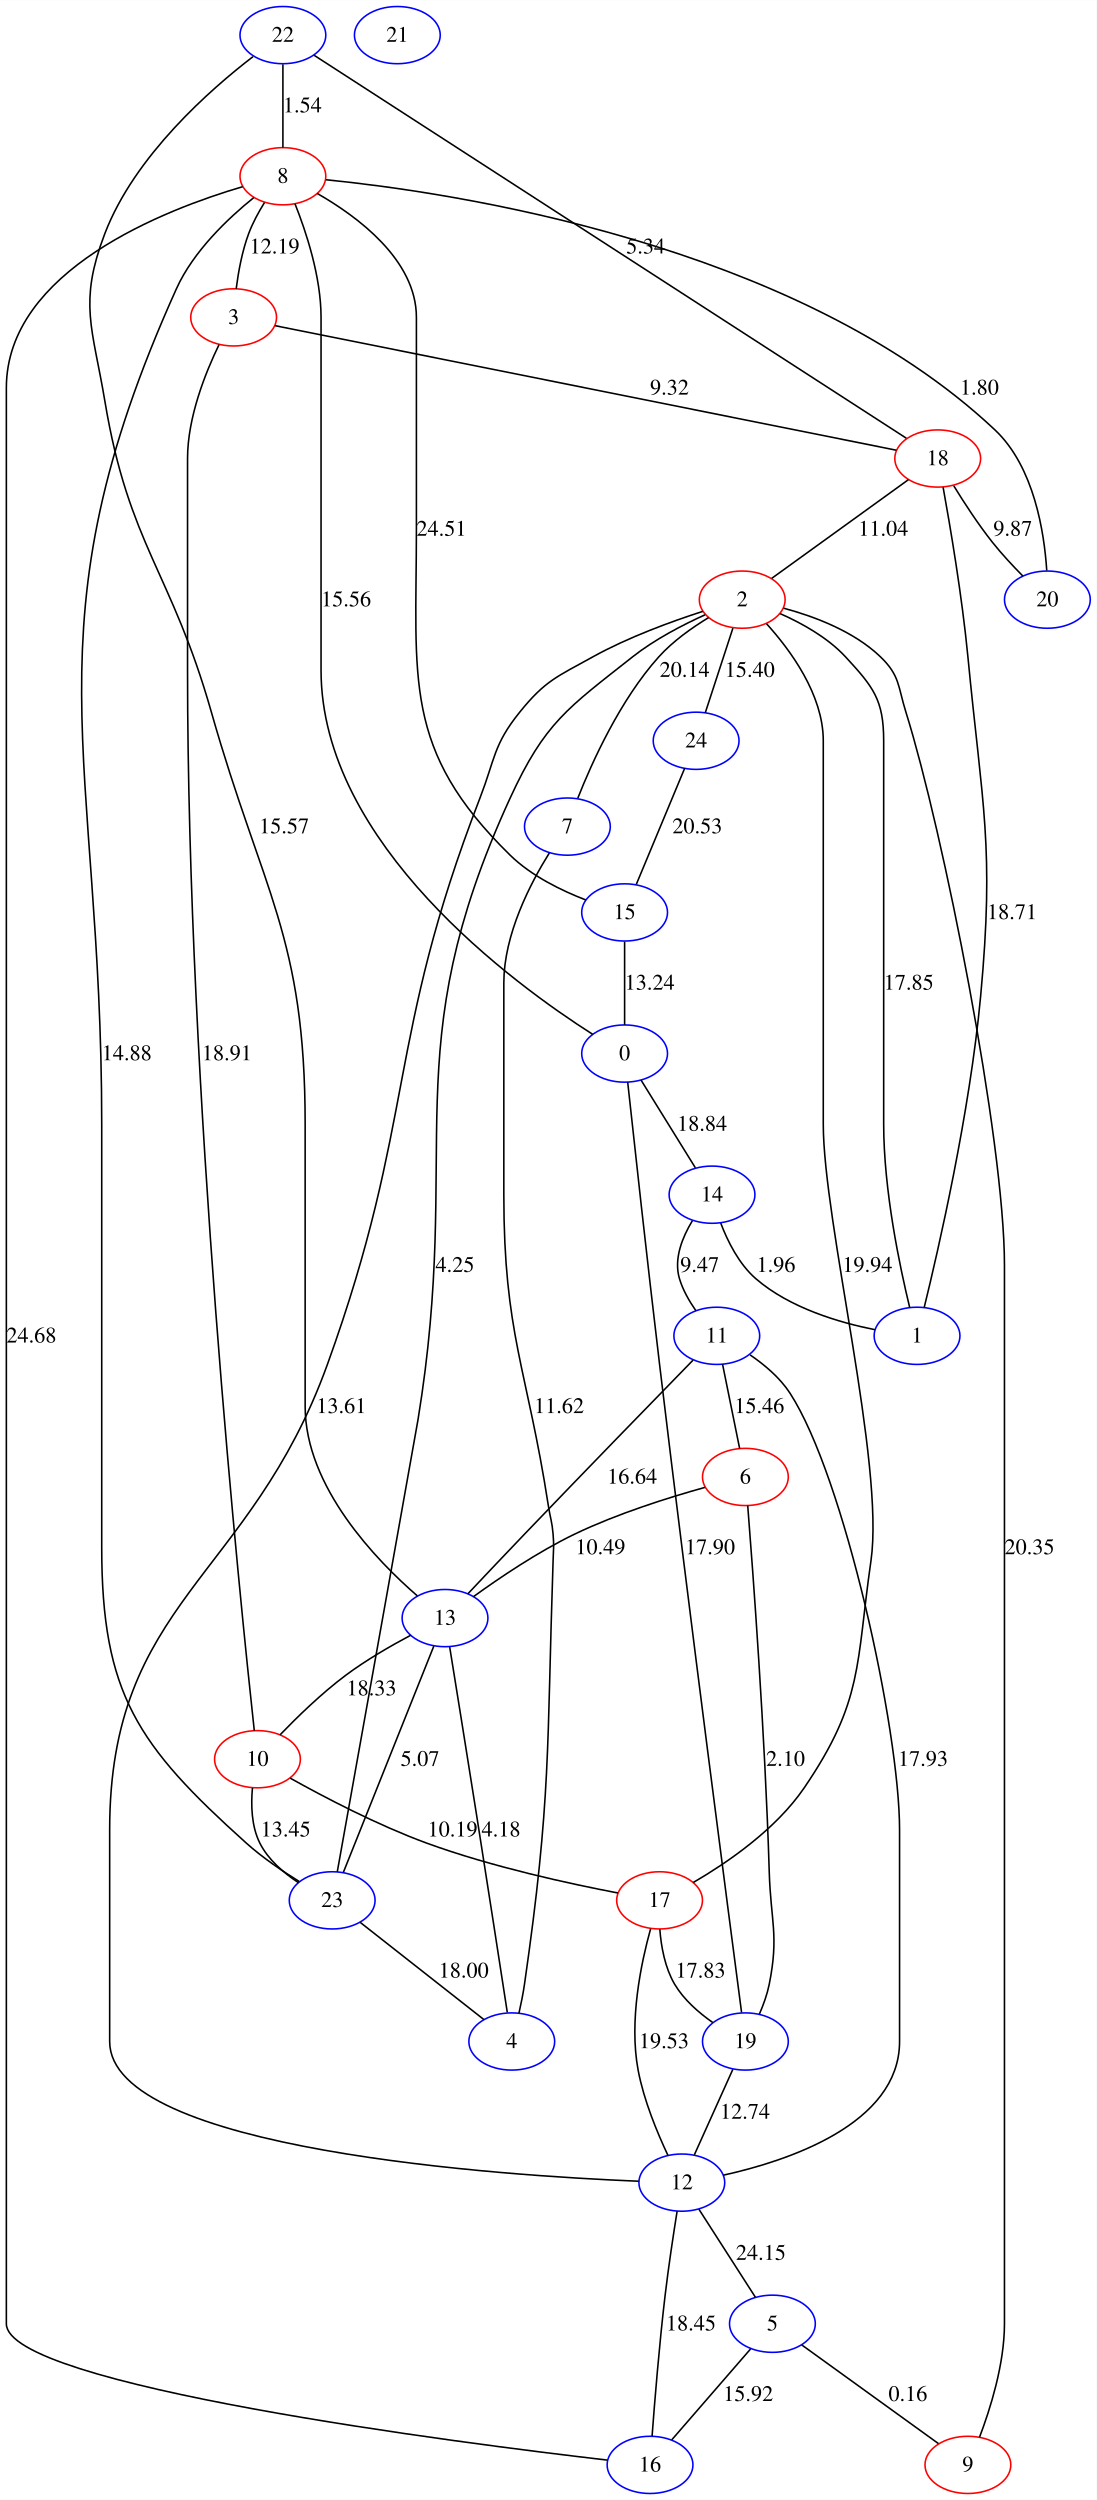
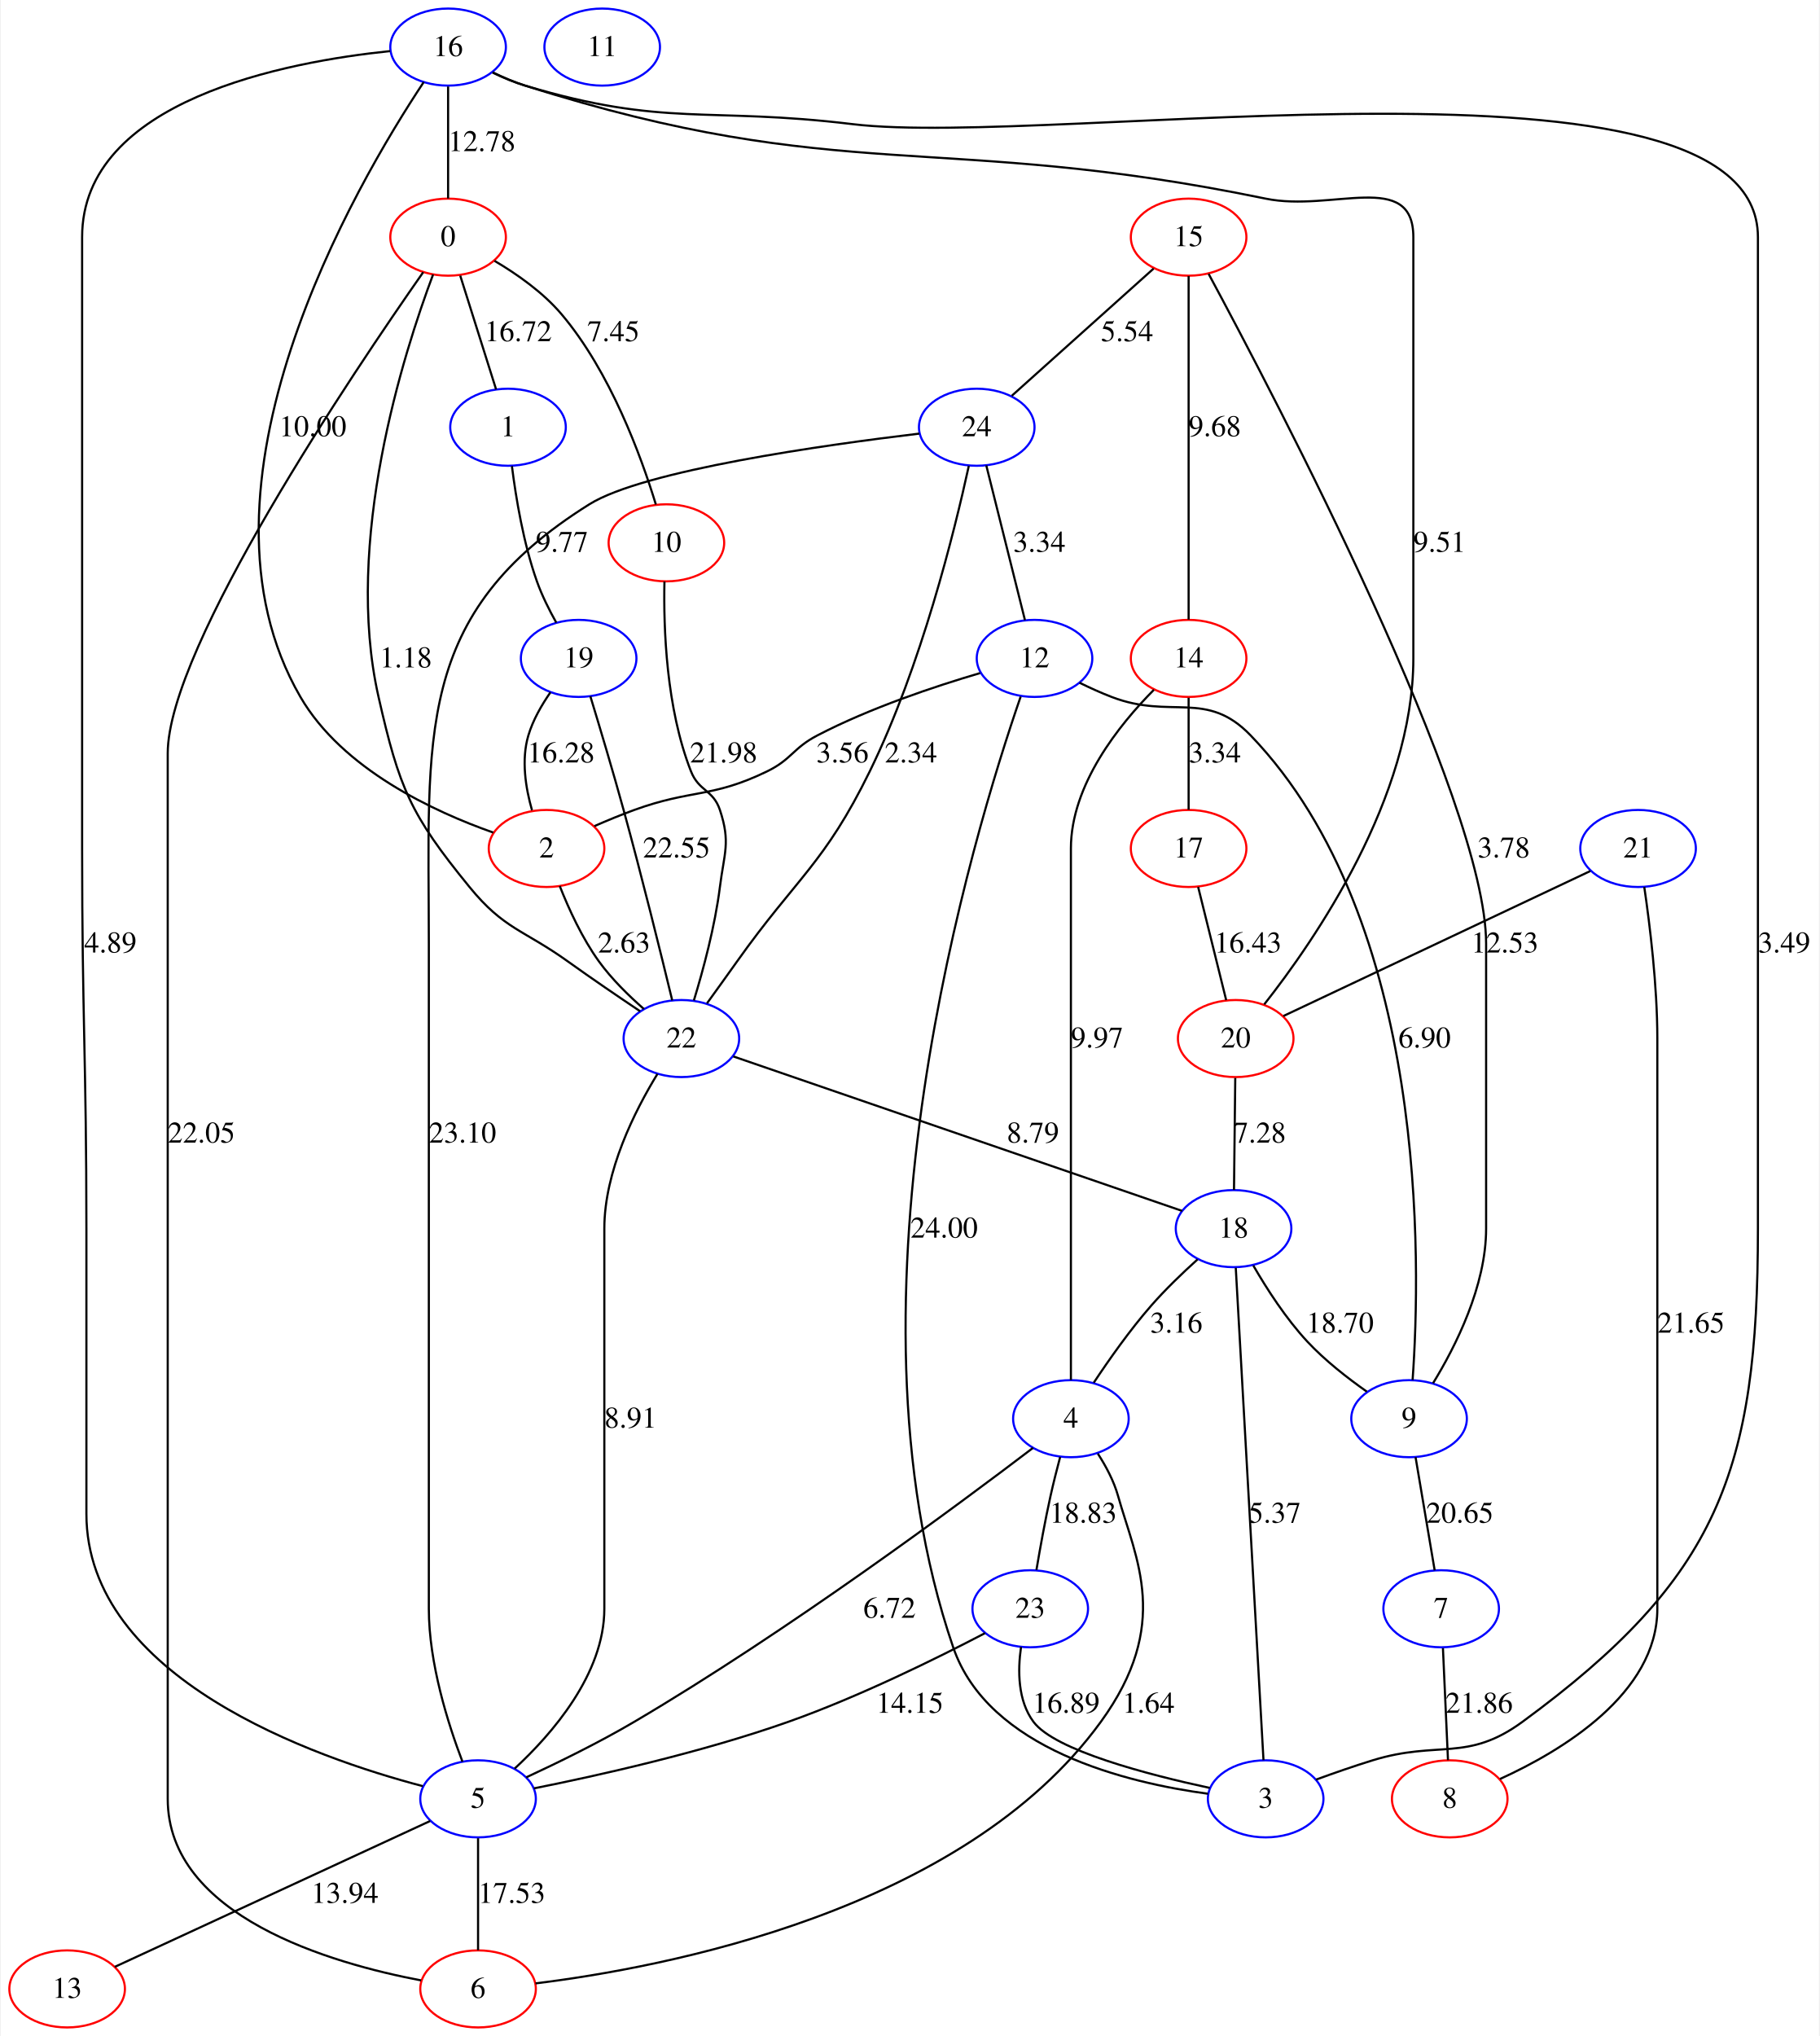
- <svg xmlns="http://www.w3.org/2000/svg" width="1920px" height="4377px" viewBox="0.00 0.00 690.00 1572.80">
-   <g id="graph0" class="graph" transform="scale(1.0 1.0) rotate(0) translate(4 1568.8)">
-     <polygon fill="#ffffff" stroke="transparent" points="-4,4 -4,-1568.8 686,-1568.8 686,4 -4,4" />
+ <svg xmlns="http://www.w3.org/2000/svg" width="1920px" height="2148px" viewBox="0.00 0.00 849.50 951.20">
+   <g id="graph0" class="graph" transform="scale(1.0 1.0) rotate(0) translate(4 947.2)">
+     <polygon fill="#ffffff" stroke="transparent" points="-4,4 -4,-947.2 845.5,-947.2 845.5,4 -4,4" />
    <g id="node1" class="node">
-       <ellipse fill="none" stroke="#0000ff" cx="174" cy="-1546.8" rx="27" ry="18" />
-       <text text-anchor="middle" x="174" y="-1542.6" font-family="Times,serif" font-size="14.00" fill="#000000">22</text>
+       <ellipse fill="none" stroke="#0000ff" cx="314" cy="-462" rx="27" ry="18" />
+       <text text-anchor="middle" x="314" y="-457.8" font-family="Times,serif" font-size="14.00" fill="#000000">22</text>
    </g>
    <g id="node2" class="node">
-       <ellipse fill="none" stroke="#ff0000" cx="174" cy="-1458" rx="27" ry="18" />
-       <text text-anchor="middle" x="174" y="-1453.8" font-family="Times,serif" font-size="14.00" fill="#000000">8</text>
+       <ellipse fill="none" stroke="#0000ff" cx="572" cy="-373.2" rx="27" ry="18" />
+       <text text-anchor="middle" x="572" y="-369" font-family="Times,serif" font-size="14.00" fill="#000000">18</text>
    </g>
    <g id="edge1" class="edge">
-       <path fill="none" stroke="#000000" d="M174,-1528.401C174,-1513.059 174,-1491.322 174,-1476.072" />
-       <text text-anchor="middle" x="186.25" y="-1498.2" font-family="Times,serif" font-size="14.00" fill="#000000">1.54</text>
+       <path fill="none" stroke="#000000" d="M338.272,-453.646C387.57,-436.678 498.895,-398.362 547.98,-381.467" />
+       <text text-anchor="middle" x="478.25" y="-413.4" font-family="Times,serif" font-size="14.00" fill="#000000">8.79</text>
+     </g>
+     <g id="node3" class="node">
+       <ellipse fill="none" stroke="#0000ff" cx="587" cy="-106.8" rx="27" ry="18" />
+       <text text-anchor="middle" x="587" y="-102.6" font-family="Times,serif" font-size="14.00" fill="#000000">3</text>
+     </g>
+     <g id="edge2" class="edge">
+       <path fill="none" stroke="#000000" d="M573.031,-354.889C575.778,-306.105 583.249,-173.413 585.982,-124.887" />
+       <text text-anchor="middle" x="591.25" y="-235.8" font-family="Times,serif" font-size="14.00" fill="#000000">5.37</text>
    </g>
    <g id="node4" class="node">
-       <ellipse fill="none" stroke="#ff0000" cx="586" cy="-1280.4" rx="27" ry="18" />
-       <text text-anchor="middle" x="586" y="-1276.2" font-family="Times,serif" font-size="14.00" fill="#000000">18</text>
+       <ellipse fill="none" stroke="#0000ff" cx="496" cy="-284.4" rx="27" ry="18" />
+       <text text-anchor="middle" x="496" y="-280.2" font-family="Times,serif" font-size="14.00" fill="#000000">4</text>
    </g>
    <g id="edge3" class="edge">
-       <path fill="none" stroke="#000000" d="M193.594,-1534.13C262.998,-1489.253 496.693,-1338.146 566.286,-1293.147" />
-       <text text-anchor="middle" x="402.25" y="-1409.4" font-family="Times,serif" font-size="14.00" fill="#000000">5.34</text>
+       <path fill="none" stroke="#000000" d="M555.18,-358.824C548.164,-352.492 540.124,-344.779 533.5,-337.2 523.586,-325.856 513.776,-311.921 506.678,-301.216" />
+       <text text-anchor="middle" x="545.25" y="-324.6" font-family="Times,serif" font-size="14.00" fill="#000000">3.16</text>
+     </g>
+     <g id="node9" class="node">
+       <ellipse fill="none" stroke="#0000ff" cx="654" cy="-284.4" rx="27" ry="18" />
+       <text text-anchor="middle" x="654" y="-280.2" font-family="Times,serif" font-size="14.00" fill="#000000">9</text>
+     </g>
+     <g id="edge4" class="edge">
+       <path fill="none" stroke="#000000" d="M581.22,-355.966C587.509,-345.094 596.493,-331.131 606.5,-320.4 614.686,-311.622 625.206,-303.407 634.265,-297.048" />
+       <text text-anchor="middle" x="621.75" y="-324.6" font-family="Times,serif" font-size="14.00" fill="#000000">18.70</text>
+     </g>
+     <g id="node5" class="node">
+       <ellipse fill="none" stroke="#0000ff" cx="477" cy="-195.6" rx="27" ry="18" />
+       <text text-anchor="middle" x="477" y="-191.4" font-family="Times,serif" font-size="14.00" fill="#000000">23</text>
+     </g>
+     <g id="edge5" class="edge">
+       <path fill="none" stroke="#000000" d="M490.981,-266.524C489.444,-260.762 487.814,-254.332 486.5,-248.4 483.962,-236.942 481.621,-223.973 479.898,-213.755" />
+       <text text-anchor="middle" x="501.75" y="-235.8" font-family="Times,serif" font-size="14.00" fill="#000000">18.83</text>
+     </g>
+     <g id="edge6" class="edge">
+       <path fill="none" stroke="#000000" d="M472.701,-177.773C471.1,-166.665 471.167,-152.661 478.5,-142.8 488.448,-129.422 532.066,-118.099 560.878,-111.895" />
+       <text text-anchor="middle" x="493.75" y="-147" font-family="Times,serif" font-size="14.00" fill="#000000">16.89</text>
+     </g>
+     <g id="node6" class="node">
+       <ellipse fill="none" stroke="#0000ff" cx="219" cy="-106.8" rx="27" ry="18" />
+       <text text-anchor="middle" x="219" y="-102.6" font-family="Times,serif" font-size="14.00" fill="#000000">5</text>
+     </g>
+     <g id="edge7" class="edge">
+       <path fill="none" stroke="#000000" d="M455.858,-184.206C433.536,-172.541 397.069,-154.506 364,-142.8 323.411,-128.432 274.493,-117.56 245.113,-111.692" />
+       <text text-anchor="middle" x="420.75" y="-147" font-family="Times,serif" font-size="14.00" fill="#000000">14.15</text>
+     </g>
+     <g id="edge8" class="edge">
+       <path fill="none" stroke="#000000" d="M236.065,-120.908C253.49,-136.998 278,-165.06 278,-195.6 278,-373.2 278,-373.2 278,-373.2 278,-399.983 292.239,-428.2 302.807,-445.455" />
+       <text text-anchor="middle" x="290.25" y="-280.2" font-family="Times,serif" font-size="14.00" fill="#000000">8.91</text>
+     </g>
+     <g id="edge10" class="edge">
+       <path fill="none" stroke="#000000" d="M241.493,-116.834C256.162,-123.634 275.564,-133.116 292,-142.8 363.874,-185.15 443.644,-244.378 478.311,-270.774" />
+       <text text-anchor="middle" x="411.25" y="-191.4" font-family="Times,serif" font-size="14.00" fill="#000000">6.72</text>
+     </g>
+     <g id="node7" class="node">
+       <ellipse fill="none" stroke="#ff0000" cx="219" cy="-18" rx="27" ry="18" />
+       <text text-anchor="middle" x="219" y="-13.8" font-family="Times,serif" font-size="14.00" fill="#000000">6</text>
+     </g>
+     <g id="edge9" class="edge">
+       <path fill="none" stroke="#000000" d="M219,-88.401C219,-73.059 219,-51.322 219,-36.072" />
+       <text text-anchor="middle" x="234.75" y="-58.2" font-family="Times,serif" font-size="14.00" fill="#000000">17.53</text>
+     </g>
+     <g id="node8" class="node">
+       <ellipse fill="none" stroke="#ff0000" cx="27" cy="-18" rx="27" ry="18" />
+       <text text-anchor="middle" x="27" y="-13.8" font-family="Times,serif" font-size="14.00" fill="#000000">13</text>
+     </g>
+     <g id="edge11" class="edge">
+       <path fill="none" stroke="#000000" d="M196.599,-96.44C159.603,-79.329 86.16,-45.362 49.258,-28.294" />
+       <text text-anchor="middle" x="156.75" y="-58.2" font-family="Times,serif" font-size="14.00" fill="#000000">13.94</text>
+     </g>
+     <g id="edge12" class="edge">
+       <path fill="none" stroke="#000000" d="M245.855,-20.583C304.844,-27.83 445.59,-54.041 510,-142.8 543.06,-188.357 526.365,-218.668 518,-248.4 516.056,-255.31 512.376,-262.205 508.575,-268.084" />
+       <text text-anchor="middle" x="532.25" y="-147" font-family="Times,serif" font-size="14.00" fill="#000000">1.64</text>
+     </g>
+     <g id="node10" class="node">
+       <ellipse fill="none" stroke="#0000ff" cx="669" cy="-195.6" rx="27" ry="18" />
+       <text text-anchor="middle" x="669" y="-191.4" font-family="Times,serif" font-size="14.00" fill="#000000">7</text>
+     </g>
+     <g id="edge13" class="edge">
+       <path fill="none" stroke="#000000" d="M657.035,-266.43C659.638,-251.024 663.368,-228.942 665.969,-213.543" />
+       <text text-anchor="middle" x="677.75" y="-235.8" font-family="Times,serif" font-size="14.00" fill="#000000">20.65</text>
+     </g>
+     <g id="node11" class="node">
+       <ellipse fill="none" stroke="#ff0000" cx="673" cy="-106.8" rx="27" ry="18" />
+       <text text-anchor="middle" x="673" y="-102.6" font-family="Times,serif" font-size="14.00" fill="#000000">8</text>
+     </g>
+     <g id="edge14" class="edge">
+       <path fill="none" stroke="#000000" d="M669.829,-177.201C670.52,-161.859 671.499,-140.122 672.186,-124.872" />
+       <text text-anchor="middle" x="686.75" y="-147" font-family="Times,serif" font-size="14.00" fill="#000000">21.86</text>
+     </g>
+     <g id="node12" class="node">
+       <ellipse fill="none" stroke="#0000ff" cx="452" cy="-747.6" rx="27" ry="18" />
+       <text text-anchor="middle" x="452" y="-743.4" font-family="Times,serif" font-size="14.00" fill="#000000">24</text>
+     </g>
+     <g id="edge17" class="edge">
+       <path fill="none" stroke="#000000" d="M448.302,-729.552C441.643,-699.066 426.049,-635.896 402,-586.8 380.825,-543.573 367.87,-537.245 340,-498 335.447,-491.588 330.394,-484.571 325.963,-478.448" />
+       <text text-anchor="middle" x="421.25" y="-591" font-family="Times,serif" font-size="14.00" fill="#000000">2.34</text>
+     </g>
+     <g id="edge16" class="edge">
+       <path fill="none" stroke="#000000" d="M425.176,-744.626C381.27,-739.371 296.399,-727.484 271,-711.6 188.672,-660.115 196,-603.501 196,-506.4 196,-506.4 196,-506.4 196,-195.6 196,-170.119 204.984,-141.802 211.723,-124.147" />
+       <text text-anchor="middle" x="211.75" y="-413.4" font-family="Times,serif" font-size="14.00" fill="#000000">23.10</text>
+     </g>
+     <g id="node13" class="node">
+       <ellipse fill="none" stroke="#0000ff" cx="479" cy="-639.6" rx="27" ry="18" />
+       <text text-anchor="middle" x="479" y="-635.4" font-family="Times,serif" font-size="14.00" fill="#000000">12</text>
+     </g>
+     <g id="edge15" class="edge">
+       <path fill="none" stroke="#000000" d="M456.459,-729.766C461.461,-709.755 469.529,-677.482 474.535,-657.461" />
+       <text text-anchor="middle" x="481.25" y="-689.4" font-family="Times,serif" font-size="14.00" fill="#000000">3.34</text>
+     </g>
+     <g id="edge20" class="edge">
+       <path fill="none" stroke="#000000" d="M472.534,-621.77C450.759,-558.897 384.552,-342.44 441,-177.6 457.382,-129.761 522.57,-114.201 560.068,-109.173" />
+       <text text-anchor="middle" x="436.75" y="-369" font-family="Times,serif" font-size="14.00" fill="#000000">24.00</text>
+     </g>
+     <g id="edge18" class="edge">
+       <path fill="none" stroke="#000000" d="M500.013,-628.243C504.856,-625.865 510.043,-623.505 515,-621.6 542.981,-610.847 559.229,-625.213 580,-603.6 663.173,-517.058 659.511,-356.331 655.654,-302.499" />
+       <text text-anchor="middle" x="661.25" y="-457.8" font-family="Times,serif" font-size="14.00" fill="#000000">6.90</text>
    </g>
    <g id="node14" class="node">
-       <ellipse fill="none" stroke="#0000ff" cx="276" cy="-550.8" rx="27" ry="18" />
-       <text text-anchor="middle" x="276" y="-546.6" font-family="Times,serif" font-size="14.00" fill="#000000">13</text>
-     </g>
-     <g id="edge2" class="edge">
-       <path fill="none" stroke="#000000" d="M155.202,-1533.272C128.498,-1512.756 80.739,-1470.937 62,-1422 45.217,-1378.17 54.291,-1362.696 62,-1316.4 77.094,-1225.756 103.878,-1209.191 129,-1120.8 161.299,-1007.154 188,-979.747 188,-861.6 188,-861.6 188,-861.6 188,-684 188,-633.28 232.968,-587.008 258.614,-564.743" />
-       <text text-anchor="middle" x="174.75" y="-1044.6" font-family="Times,serif" font-size="14.00" fill="#000000">15.57</text>
-     </g>
-     <g id="node3" class="node">
-       <ellipse fill="none" stroke="#ff0000" cx="143" cy="-1369.2" rx="27" ry="18" />
-       <text text-anchor="middle" x="143" y="-1365" font-family="Times,serif" font-size="14.00" fill="#000000">3</text>
-     </g>
-     <g id="edge4" class="edge">
-       <path fill="none" stroke="#000000" d="M162.398,-1441.423C158.738,-1435.523 155.001,-1428.681 152.5,-1422 148.32,-1410.835 145.945,-1397.635 144.615,-1387.226" />
-       <text text-anchor="middle" x="168.75" y="-1409.4" font-family="Times,serif" font-size="14.00" fill="#000000">12.19</text>
-     </g>
-     <g id="node5" class="node">
-       <ellipse fill="none" stroke="#0000ff" cx="655" cy="-1191.6" rx="27" ry="18" />
-       <text text-anchor="middle" x="655" y="-1187.4" font-family="Times,serif" font-size="14.00" fill="#000000">20</text>
-     </g>
-     <g id="edge7" class="edge">
-       <path fill="none" stroke="#000000" d="M201.051,-1455.797C277.262,-1448.207 496.349,-1416.679 622,-1298.4 646.729,-1275.122 653.07,-1233.762 654.606,-1209.919" />
-       <text text-anchor="middle" x="612.25" y="-1320.6" font-family="Times,serif" font-size="14.00" fill="#000000">1.80</text>
-     </g>
-     <g id="node9" class="node">
-       <ellipse fill="none" stroke="#0000ff" cx="389" cy="-906" rx="27" ry="18" />
-       <text text-anchor="middle" x="389" y="-901.8" font-family="Times,serif" font-size="14.00" fill="#000000">0</text>
-     </g>
-     <g id="edge5" class="edge">
-       <path fill="none" stroke="#000000" d="M181.594,-1440.683C188.625,-1423.051 198,-1394.752 198,-1369.2 198,-1369.2 198,-1369.2 198,-1147.2 198,-1037.968 319.882,-949.335 368.921,-918.095" />
-       <text text-anchor="middle" x="213.75" y="-1187.4" font-family="Times,serif" font-size="14.00" fill="#000000">15.56</text>
+       <ellipse fill="none" stroke="#ff0000" cx="251" cy="-550.8" rx="27" ry="18" />
+       <text text-anchor="middle" x="251" y="-546.6" font-family="Times,serif" font-size="14.00" fill="#000000">2</text>
+     </g>
+     <g id="edge19" class="edge">
+       <path fill="none" stroke="#000000" d="M453.573,-632.742C432.533,-626.565 402.201,-616.483 377.5,-603.6 366.116,-597.663 365.552,-592.403 354,-586.8 328.183,-574.278 318.972,-578.588 292,-568.8 285.862,-566.572 279.337,-563.869 273.341,-561.241" />
+       <text text-anchor="middle" x="389.25" y="-591" font-family="Times,serif" font-size="14.00" fill="#000000">3.56</text>
+     </g>
+     <g id="edge21" class="edge">
+       <path fill="none" stroke="#000000" d="M257.17,-533.242C261.408,-522.505 267.677,-508.804 275.5,-498 281.403,-489.847 289.342,-482.054 296.477,-475.816" />
+       <text text-anchor="middle" x="287.25" y="-502.2" font-family="Times,serif" font-size="14.00" fill="#000000">2.63</text>
+     </g>
+     <g id="node15" class="node">
+       <ellipse fill="none" stroke="#ff0000" cx="307" cy="-693.6" rx="27" ry="18" />
+       <text text-anchor="middle" x="307" y="-689.4" font-family="Times,serif" font-size="14.00" fill="#000000">10</text>
+     </g>
+     <g id="edge22" class="edge">
+       <path fill="none" stroke="#000000" d="M306.086,-675.526C305.619,-653.714 306.877,-616.295 318.5,-586.8 322.166,-577.496 328.838,-578.287 332,-568.8 337.06,-553.621 333.987,-548.676 332,-532.8 329.701,-514.427 324.17,-493.982 319.841,-479.805" />
+       <text text-anchor="middle" x="333.75" y="-591" font-family="Times,serif" font-size="14.00" fill="#000000">21.98</text>
+     </g>
+     <g id="node16" class="node">
+       <ellipse fill="none" stroke="#0000ff" cx="277" cy="-925.2" rx="27" ry="18" />
+       <text text-anchor="middle" x="277" y="-921" font-family="Times,serif" font-size="14.00" fill="#000000">11</text>
+     </g>
+     <g id="node17" class="node">
+       <ellipse fill="none" stroke="#ff0000" cx="551" cy="-639.6" rx="27" ry="18" />
+       <text text-anchor="middle" x="551" y="-635.4" font-family="Times,serif" font-size="14.00" fill="#000000">14</text>
+     </g>
+     <g id="edge23" class="edge">
+       <path fill="none" stroke="#000000" d="M534.796,-624.96C518.572,-608.619 496,-580.54 496,-550.8 496,-550.8 496,-550.8 496,-373.2 496,-348.688 496,-320.369 496,-302.428" />
+       <text text-anchor="middle" x="508.25" y="-457.8" font-family="Times,serif" font-size="14.00" fill="#000000">9.97</text>
+     </g>
+     <g id="node18" class="node">
+       <ellipse fill="none" stroke="#ff0000" cx="551" cy="-550.8" rx="27" ry="18" />
+       <text text-anchor="middle" x="551" y="-546.6" font-family="Times,serif" font-size="14.00" fill="#000000">17</text>
+     </g>
+     <g id="edge24" class="edge">
+       <path fill="none" stroke="#000000" d="M551,-621.201C551,-605.859 551,-584.122 551,-568.872" />
+       <text text-anchor="middle" x="563.25" y="-591" font-family="Times,serif" font-size="14.00" fill="#000000">3.34</text>
+     </g>
+     <g id="node19" class="node">
+       <ellipse fill="none" stroke="#ff0000" cx="573" cy="-462" rx="27" ry="18" />
+       <text text-anchor="middle" x="573" y="-457.8" font-family="Times,serif" font-size="14.00" fill="#000000">20</text>
+     </g>
+     <g id="edge25" class="edge">
+       <path fill="none" stroke="#000000" d="M555.452,-532.83C559.269,-517.424 564.74,-495.342 568.555,-479.943" />
+       <text text-anchor="middle" x="578.75" y="-502.2" font-family="Times,serif" font-size="14.00" fill="#000000">16.43</text>
+     </g>
+     <g id="edge26" class="edge">
+       <path fill="none" stroke="#000000" d="M572.793,-443.601C572.62,-428.259 572.375,-406.522 572.203,-391.272" />
+       <text text-anchor="middle" x="584.25" y="-413.4" font-family="Times,serif" font-size="14.00" fill="#000000">7.28</text>
+     </g>
+     <g id="node20" class="node">
+       <ellipse fill="none" stroke="#ff0000" cx="551" cy="-836.4" rx="27" ry="18" />
+       <text text-anchor="middle" x="551" y="-832.2" font-family="Times,serif" font-size="14.00" fill="#000000">15</text>
+     </g>
+     <g id="edge29" class="edge">
+       <path fill="none" stroke="#000000" d="M560.336,-819.265C591.501,-761.44 690,-573.385 690,-506.4 690,-506.4 690,-506.4 690,-373.2 690,-346.417 675.761,-318.2 665.193,-300.945" />
+       <text text-anchor="middle" x="698.25" y="-546.6" font-family="Times,serif" font-size="14.00" fill="#000000">3.78</text>
+     </g>
+     <g id="edge27" class="edge">
+       <path fill="none" stroke="#000000" d="M534.652,-821.736C516.309,-805.283 486.725,-778.747 468.372,-762.285" />
+       <text text-anchor="middle" x="522.25" y="-787.8" font-family="Times,serif" font-size="14.00" fill="#000000">5.54</text>
+     </g>
+     <g id="edge28" class="edge">
+       <path fill="none" stroke="#000000" d="M551,-818.238C551,-780.747 551,-695.172 551,-657.718" />
+       <text text-anchor="middle" x="563.25" y="-743.4" font-family="Times,serif" font-size="14.00" fill="#000000">9.68</text>
+     </g>
+     <g id="node21" class="node">
+       <ellipse fill="none" stroke="#0000ff" cx="205" cy="-925.2" rx="27" ry="18" />
+       <text text-anchor="middle" x="205" y="-921" font-family="Times,serif" font-size="14.00" fill="#000000">16</text>
+     </g>
+     <g id="edge31" class="edge">
+       <path fill="none" stroke="#000000" d="M225.819,-913.273C230.672,-910.925 235.912,-908.721 241,-907.2 306.603,-887.596 326.029,-897.44 394,-889.2 488.041,-877.799 817,-931.13 817,-836.4 817,-836.4 817,-836.4 817,-373.2 817,-259.728 798.51,-209.896 707,-142.8 681.094,-123.805 667.702,-134.251 637,-124.8 628.271,-122.113 618.815,-118.812 610.501,-115.774" />
+       <text text-anchor="middle" x="829.25" y="-502.2" font-family="Times,serif" font-size="14.00" fill="#000000">3.49</text>
+     </g>
+     <g id="edge33" class="edge">
+       <path fill="none" stroke="#000000" d="M177.905,-923.329C129.687,-918.37 34,-900.46 34,-836.4 34,-836.4 34,-836.4 34,-550.8 34,-471.862 36,-452.138 36,-373.2 36,-373.2 36,-373.2 36,-240 36,-163.177 142.725,-126.008 193.169,-112.73" />
+       <text text-anchor="middle" x="47.25" y="-502.2" font-family="Times,serif" font-size="14.00" fill="#000000">4.89</text>
+     </g>
+     <g id="edge32" class="edge">
+       <path fill="none" stroke="#000000" d="M193.6,-908.826C161.961,-861.181 79.041,-719.785 136,-621.6 155.647,-587.732 198.6,-567.922 226.09,-558.241" />
+       <text text-anchor="middle" x="141.75" y="-743.4" font-family="Times,serif" font-size="14.00" fill="#000000">10.00</text>
+     </g>
+     <g id="edge34" class="edge">
+       <path fill="none" stroke="#000000" d="M225.858,-913.402C230.709,-911.047 235.939,-908.808 241,-907.2 389.259,-860.11 434.646,-885.809 587,-854.4 618.04,-848.001 656,-868.093 656,-836.4 656,-836.4 656,-836.4 656,-639.6 656,-574.595 609.798,-507.727 586.335,-477.962" />
+       <text text-anchor="middle" x="668.25" y="-689.4" font-family="Times,serif" font-size="14.00" fill="#000000">9.51</text>
+     </g>
+     <g id="node22" class="node">
+       <ellipse fill="none" stroke="#ff0000" cx="205" cy="-836.4" rx="27" ry="18" />
+       <text text-anchor="middle" x="205" y="-832.2" font-family="Times,serif" font-size="14.00" fill="#000000">0</text>
+     </g>
+     <g id="edge30" class="edge">
+       <path fill="none" stroke="#000000" d="M205,-906.801C205,-891.459 205,-869.722 205,-854.472" />
+       <text text-anchor="middle" x="220.75" y="-876.6" font-family="Times,serif" font-size="14.00" fill="#000000">12.78</text>
+     </g>
+     <g id="edge36" class="edge">
+       <path fill="none" stroke="#000000" d="M197.996,-818.977C184.165,-782.198 156.054,-694.058 172.5,-621.6 182.185,-578.931 187.326,-566.691 215,-532.8 231.214,-512.943 240.168,-512.94 261,-498 272.028,-490.091 284.582,-481.545 294.702,-474.764" />
+       <text text-anchor="middle" x="185.25" y="-635.4" font-family="Times,serif" font-size="14.00" fill="#000000">1.18</text>
+     </g>
+     <g id="edge37" class="edge">
+       <path fill="none" stroke="#000000" d="M193.375,-820.031C161.314,-774.249 74,-644.997 74,-595.2 74,-595.2 74,-595.2 74,-106.8 74,-51.894 150.544,-29.896 192.405,-21.972" />
+       <text text-anchor="middle" x="89.75" y="-413.4" font-family="Times,serif" font-size="14.00" fill="#000000">22.05</text>
+     </g>
+     <g id="edge35" class="edge">
+       <path fill="none" stroke="#000000" d="M226.682,-825.343C237.195,-819.138 249.379,-810.591 258,-800.4 280.794,-773.456 295.158,-734.155 302.076,-711.503" />
+       <text text-anchor="middle" x="282.25" y="-787.8" font-family="Times,serif" font-size="14.00" fill="#000000">7.45</text>
    </g>
    <g id="node23" class="node">
-       <ellipse fill="none" stroke="#0000ff" cx="405" cy="-18" rx="27" ry="18" />
-       <text text-anchor="middle" x="405" y="-13.8" font-family="Times,serif" font-size="14.00" fill="#000000">16</text>
-     </g>
-     <g id="edge6" class="edge">
-       <path fill="none" stroke="#000000" d="M148.699,-1451.443C100.44,-1437.241 0,-1398.795 0,-1324.8 0,-1324.8 0,-1324.8 0,-106.8 0,-67.974 287.658,-31.519 378.113,-21.016" />
-       <text text-anchor="middle" x="15.75" y="-724.2" font-family="Times,serif" font-size="14.00" fill="#000000">24.68</text>
-     </g>
-     <g id="edge8" class="edge">
-       <path fill="none" stroke="#000000" d="M169.058,-1363.977C247.603,-1348.232 481.473,-1301.353 559.975,-1285.617" />
-       <text text-anchor="middle" x="417.25" y="-1320.6" font-family="Times,serif" font-size="14.00" fill="#000000">9.32</text>
-     </g>
-     <g id="edge9" class="edge">
-       <path fill="none" stroke="#000000" d="M596.112,-1263.202C602.616,-1252.601 611.508,-1238.916 620.5,-1227.6 626.316,-1220.28 633.365,-1212.729 639.572,-1206.445" />
-       <text text-anchor="middle" x="633.25" y="-1231.8" font-family="Times,serif" font-size="14.00" fill="#000000">9.87</text>
-     </g>
-     <g id="node6" class="node">
-       <ellipse fill="none" stroke="#ff0000" cx="463" cy="-1191.6" rx="27" ry="18" />
-       <text text-anchor="middle" x="463" y="-1187.4" font-family="Times,serif" font-size="14.00" fill="#000000">2</text>
-     </g>
-     <g id="edge10" class="edge">
-       <path fill="none" stroke="#000000" d="M567.586,-1267.106C544.398,-1250.365 504.788,-1221.768 481.54,-1204.985" />
-       <text text-anchor="middle" x="551.75" y="-1231.8" font-family="Times,serif" font-size="14.00" fill="#000000">11.04</text>
-     </g>
-     <g id="node7" class="node">
-       <ellipse fill="none" stroke="#0000ff" cx="434" cy="-1102.8" rx="27" ry="18" />
-       <text text-anchor="middle" x="434" y="-1098.6" font-family="Times,serif" font-size="14.00" fill="#000000">24</text>
-     </g>
-     <g id="edge11" class="edge">
-       <path fill="none" stroke="#000000" d="M457.131,-1173.63C452.067,-1158.122 444.794,-1135.851 439.761,-1120.44" />
-       <text text-anchor="middle" x="467.75" y="-1143" font-family="Times,serif" font-size="14.00" fill="#000000">15.40</text>
-     </g>
-     <g id="node16" class="node">
-       <ellipse fill="none" stroke="#0000ff" cx="205" cy="-373.2" rx="27" ry="18" />
-       <text text-anchor="middle" x="205" y="-369" font-family="Times,serif" font-size="14.00" fill="#000000">23</text>
-     </g>
-     <g id="edge12" class="edge">
-       <path fill="none" stroke="#000000" d="M439.646,-1182.081C425.631,-1175.743 407.888,-1166.573 394,-1155.6 353.012,-1123.216 338.813,-1114.265 317,-1066.8 243.605,-907.09 287.341,-849.067 259,-675.6 257.831,-668.445 219.669,-455.165 208.217,-391.176" />
-       <text text-anchor="middle" x="282.25" y="-768.6" font-family="Times,serif" font-size="14.00" fill="#000000">4.25</text>
-     </g>
-     <g id="node18" class="node">
-       <ellipse fill="none" stroke="#ff0000" cx="411" cy="-373.2" rx="27" ry="18" />
-       <text text-anchor="middle" x="411" y="-369" font-family="Times,serif" font-size="14.00" fill="#000000">17</text>
-     </g>
-     <g id="edge14" class="edge">
-       <path fill="none" stroke="#000000" d="M478.302,-1176.43C493.324,-1159.855 514,-1131.779 514,-1102.8 514,-1102.8 514,-1102.8 514,-861.6 514,-800.17 552.756,-647.602 544,-586.8 534.57,-521.321 539.235,-498.681 502,-444 483.974,-417.527 452.933,-396.489 432.188,-384.433" />
-       <text text-anchor="middle" x="541.75" y="-768.6" font-family="Times,serif" font-size="14.00" fill="#000000">19.94</text>
-     </g>
-     <g id="node20" class="node">
-       <ellipse fill="none" stroke="#0000ff" cx="425" cy="-195.6" rx="27" ry="18" />
-       <text text-anchor="middle" x="425" y="-191.4" font-family="Times,serif" font-size="14.00" fill="#000000">12</text>
-     </g>
-     <g id="edge13" class="edge">
-       <path fill="none" stroke="#000000" d="M438.205,-1184.23C418.745,-1177.95 391.308,-1167.982 369,-1155.6 346.585,-1143.159 339.087,-1140.76 323,-1120.8 306.404,-1100.208 307.546,-1091.464 298,-1066.8 238.788,-913.813 257.724,-864.691 202,-710.4 153.196,-575.269 65,-561.274 65,-417.6 65,-417.6 65,-417.6 65,-284.4 65,-215.842 314.219,-199.895 397.942,-196.472" />
-       <text text-anchor="middle" x="210.75" y="-679.8" font-family="Times,serif" font-size="14.00" fill="#000000">13.61</text>
-     </g>
-     <g id="node22" class="node">
-       <ellipse fill="none" stroke="#ff0000" cx="605" cy="-18" rx="27" ry="18" />
-       <text text-anchor="middle" x="605" y="-13.8" font-family="Times,serif" font-size="14.00" fill="#000000">9</text>
-     </g>
-     <g id="edge15" class="edge">
-       <path fill="none" stroke="#000000" d="M489.043,-1186.223C507.983,-1181.14 533.155,-1171.806 550,-1155.6 562.267,-1143.797 560.91,-1137.044 566,-1120.8 589.486,-1045.842 628,-851.351 628,-772.8 628,-772.8 628,-772.8 628,-106.8 628,-81.319 619.016,-53.002 612.277,-35.347" />
-       <text text-anchor="middle" x="643.75" y="-591" font-family="Times,serif" font-size="14.00" fill="#000000">20.35</text>
+       <ellipse fill="none" stroke="#0000ff" cx="233" cy="-747.6" rx="27" ry="18" />
+       <text text-anchor="middle" x="233" y="-743.4" font-family="Times,serif" font-size="14.00" fill="#000000">1</text>
+     </g>
+     <g id="edge38" class="edge">
+       <path fill="none" stroke="#000000" d="M210.666,-818.43C215.556,-802.922 222.578,-780.651 227.438,-765.24" />
+       <text text-anchor="middle" x="237.75" y="-787.8" font-family="Times,serif" font-size="14.00" fill="#000000">16.72</text>
    </g>
    <g id="node24" class="node">
-       <ellipse fill="none" stroke="#0000ff" cx="353" cy="-1048.8" rx="27" ry="18" />
-       <text text-anchor="middle" x="353" y="-1044.6" font-family="Times,serif" font-size="14.00" fill="#000000">7</text>
-     </g>
-     <g id="edge16" class="edge">
-       <path fill="none" stroke="#000000" d="M441.795,-1180.268C431.451,-1173.993 419.362,-1165.466 410.5,-1155.6 386.157,-1128.497 368.456,-1089.252 359.537,-1066.653" />
-       <text text-anchor="middle" x="426.75" y="-1143" font-family="Times,serif" font-size="14.00" fill="#000000">20.14</text>
-     </g>
-     <g id="node8" class="node">
-       <ellipse fill="none" stroke="#0000ff" cx="389" cy="-994.8" rx="27" ry="18" />
-       <text text-anchor="middle" x="389" y="-990.6" font-family="Times,serif" font-size="14.00" fill="#000000">15</text>
-     </g>
-     <g id="edge17" class="edge">
-       <path fill="none" stroke="#000000" d="M426.77,-1085.448C418.422,-1065.413 404.765,-1032.635 396.362,-1012.468" />
-       <text text-anchor="middle" x="434.75" y="-1044.6" font-family="Times,serif" font-size="14.00" fill="#000000">20.53</text>
-     </g>
-     <g id="edge19" class="edge">
-       <path fill="none" stroke="#000000" d="M364.65,-1002.613C349.486,-1008.455 330.387,-1017.704 317,-1030.8 249.166,-1097.159 258,-1141.105 258,-1236 258,-1369.2 258,-1369.2 258,-1369.2 258,-1405.489 220.521,-1432.919 195.632,-1447.134" />
-       <text text-anchor="middle" x="273.75" y="-1231.8" font-family="Times,serif" font-size="14.00" fill="#000000">24.51</text>
-     </g>
-     <g id="edge18" class="edge">
-       <path fill="none" stroke="#000000" d="M389,-976.401C389,-961.059 389,-939.322 389,-924.072" />
-       <text text-anchor="middle" x="404.75" y="-946.2" font-family="Times,serif" font-size="14.00" fill="#000000">13.24</text>
-     </g>
-     <g id="node10" class="node">
-       <ellipse fill="none" stroke="#0000ff" cx="444" cy="-817.2" rx="27" ry="18" />
-       <text text-anchor="middle" x="444" y="-813" font-family="Times,serif" font-size="14.00" fill="#000000">14</text>
-     </g>
-     <g id="edge20" class="edge">
-       <path fill="none" stroke="#000000" d="M399.345,-889.297C409.116,-873.522 423.698,-849.979 433.514,-834.13" />
-       <text text-anchor="middle" x="437.75" y="-857.4" font-family="Times,serif" font-size="14.00" fill="#000000">18.84</text>
-     </g>
-     <g id="node11" class="node">
-       <ellipse fill="none" stroke="#0000ff" cx="573" cy="-728.4" rx="27" ry="18" />
-       <text text-anchor="middle" x="573" y="-724.2" font-family="Times,serif" font-size="14.00" fill="#000000">1</text>
-     </g>
-     <g id="edge21" class="edge">
-       <path fill="none" stroke="#000000" d="M449.471,-799.352C453.795,-787.948 460.893,-773.623 471.5,-764.4 492.805,-745.875 524.29,-736.678 546.534,-732.251" />
-       <text text-anchor="middle" x="484.25" y="-768.6" font-family="Times,serif" font-size="14.00" fill="#000000">1.96</text>
-     </g>
-     <g id="node12" class="node">
-       <ellipse fill="none" stroke="#0000ff" cx="447" cy="-728.4" rx="27" ry="18" />
-       <text text-anchor="middle" x="447" y="-724.2" font-family="Times,serif" font-size="14.00" fill="#000000">11</text>
-     </g>
-     <g id="edge22" class="edge">
-       <path fill="none" stroke="#000000" d="M431.625,-800.794C425.365,-790.49 419.799,-776.841 423.5,-764.4 425.628,-757.246 429.68,-750.188 433.827,-744.242" />
-       <text text-anchor="middle" x="436.25" y="-768.6" font-family="Times,serif" font-size="14.00" fill="#000000">9.47</text>
-     </g>
-     <g id="edge24" class="edge">
-       <path fill="none" stroke="#000000" d="M577.504,-746.245C586.45,-782.717 606.183,-868.558 613,-942 621.781,-1036.593 614.092,-1061.036 605,-1155.6 601.329,-1193.777 593.798,-1238.078 589.4,-1262.29" />
-       <text text-anchor="middle" x="632.75" y="-990.6" font-family="Times,serif" font-size="14.00" fill="#000000">18.71</text>
-     </g>
-     <g id="edge23" class="edge">
-       <path fill="none" stroke="#000000" d="M568.339,-746.356C562.153,-771.81 552,-819.929 552,-861.6 552,-1102.8 552,-1102.8 552,-1102.8 552,-1128.577 545.492,-1136.666 528,-1155.6 516.708,-1167.823 500.291,-1176.869 486.782,-1182.836" />
-       <text text-anchor="middle" x="567.75" y="-946.2" font-family="Times,serif" font-size="14.00" fill="#000000">17.85</text>
-     </g>
-     <g id="node13" class="node">
-       <ellipse fill="none" stroke="#ff0000" cx="465" cy="-639.6" rx="27" ry="18" />
-       <text text-anchor="middle" x="465" y="-635.4" font-family="Times,serif" font-size="14.00" fill="#000000">6</text>
-     </g>
-     <g id="edge25" class="edge">
-       <path fill="none" stroke="#000000" d="M450.643,-710.43C453.765,-695.024 458.241,-672.942 461.363,-657.543" />
-       <text text-anchor="middle" x="473.75" y="-679.8" font-family="Times,serif" font-size="14.00" fill="#000000">15.46</text>
-     </g>
-     <g id="edge26" class="edge">
-       <path fill="none" stroke="#000000" d="M439.534,-633.033C417.296,-626.842 384.451,-616.586 357.5,-603.6 334.414,-592.477 310.011,-575.948 293.993,-564.355" />
-       <text text-anchor="middle" x="373.75" y="-591" font-family="Times,serif" font-size="14.00" fill="#000000">10.49</text>
-     </g>
-     <g id="edge28" class="edge">
-       <path fill="none" stroke="#000000" d="M290.394,-566.095C300.359,-576.66 313.947,-591.021 326,-603.6 364,-643.258 409.126,-689.605 432.039,-713.086" />
-       <text text-anchor="middle" x="393.75" y="-635.4" font-family="Times,serif" font-size="14.00" fill="#000000">16.64</text>
-     </g>
-     <g id="node15" class="node">
-       <ellipse fill="none" stroke="#ff0000" cx="158" cy="-462" rx="27" ry="18" />
-       <text text-anchor="middle" x="158" y="-457.8" font-family="Times,serif" font-size="14.00" fill="#000000">10</text>
-     </g>
-     <g id="edge27" class="edge">
-       <path fill="none" stroke="#000000" d="M254.381,-539.994C241.966,-533.392 226.341,-524.392 213.5,-514.8 198.37,-503.499 182.948,-488.49 172.214,-477.363" />
-       <text text-anchor="middle" x="229.75" y="-502.2" font-family="Times,serif" font-size="14.00" fill="#000000">18.33</text>
-     </g>
-     <g id="node17" class="node">
-       <ellipse fill="none" stroke="#0000ff" cx="318" cy="-284.4" rx="27" ry="18" />
-       <text text-anchor="middle" x="318" y="-280.2" font-family="Times,serif" font-size="14.00" fill="#000000">4</text>
-     </g>
-     <g id="edge29" class="edge">
-       <path fill="none" stroke="#000000" d="M278.942,-532.616C282.866,-508.322 290.014,-463.931 296,-426 302.981,-381.767 311.021,-329.731 315.18,-302.734" />
-       <text text-anchor="middle" x="311.25" y="-413.4" font-family="Times,serif" font-size="14.00" fill="#000000">4.18</text>
-     </g>
-     <g id="edge31" class="edge">
-       <path fill="none" stroke="#000000" d="M155.995,-479.971C147.387,-558.735 114,-881.376 114,-1147.2 114,-1280.4 114,-1280.4 114,-1280.4 114,-1306.349 125.328,-1334.549 133.824,-1352.05" />
-       <text text-anchor="middle" x="138.75" y="-901.8" font-family="Times,serif" font-size="14.00" fill="#000000">18.91</text>
-     </g>
-     <g id="edge30" class="edge">
-       <path fill="none" stroke="#000000" d="M154.848,-443.963C153.852,-433.305 154.155,-419.856 159.5,-409.2 164.739,-398.756 174.572,-390.385 183.76,-384.353" />
-       <text text-anchor="middle" x="175.75" y="-413.4" font-family="Times,serif" font-size="14.00" fill="#000000">13.45</text>
-     </g>
-     <g id="edge32" class="edge">
-       <path fill="none" stroke="#000000" d="M178.615,-450.078C199.64,-438.331 233.489,-420.541 264.5,-409.2 305.455,-394.222 355.107,-383.499 384.819,-377.832" />
-       <text text-anchor="middle" x="280.75" y="-413.4" font-family="Times,serif" font-size="14.00" fill="#000000">10.19</text>
-     </g>
-     <g id="edge34" class="edge">
-       <path fill="none" stroke="#000000" d="M184.248,-385.073C173.759,-391.547 161.141,-400.088 151,-409.2 82.546,-470.711 60,-503.17 60,-595.2 60,-861.6 60,-861.6 60,-861.6 60,-1096.132 10.617,-1173.388 107,-1387.2 117.71,-1410.959 139.78,-1431.754 155.667,-1444.553" />
-       <text text-anchor="middle" x="75.75" y="-901.8" font-family="Times,serif" font-size="14.00" fill="#000000">14.88</text>
-     </g>
-     <g id="edge35" class="edge">
-       <path fill="none" stroke="#000000" d="M212.039,-390.807C225.625,-424.793 255.323,-499.079 268.933,-533.122" />
-       <text text-anchor="middle" x="260.25" y="-457.8" font-family="Times,serif" font-size="14.00" fill="#000000">5.07</text>
-     </g>
-     <g id="edge33" class="edge">
-       <path fill="none" stroke="#000000" d="M222.656,-359.325C243.885,-342.642 279.294,-314.817 300.468,-298.178" />
-       <text text-anchor="middle" x="287.75" y="-324.6" font-family="Times,serif" font-size="14.00" fill="#000000">18.00</text>
-     </g>
-     <g id="node19" class="node">
-       <ellipse fill="none" stroke="#0000ff" cx="465" cy="-284.4" rx="27" ry="18" />
-       <text text-anchor="middle" x="465" y="-280.2" font-family="Times,serif" font-size="14.00" fill="#000000">19</text>
-     </g>
-     <g id="edge36" class="edge">
-       <path fill="none" stroke="#000000" d="M411.158,-354.992C411.981,-344.273 414.334,-330.82 420.5,-320.4 426.269,-310.651 435.724,-302.445 444.439,-296.342" />
-       <text text-anchor="middle" x="436.75" y="-324.6" font-family="Times,serif" font-size="14.00" fill="#000000">17.83</text>
-     </g>
-     <g id="edge37" class="edge">
-       <path fill="none" stroke="#000000" d="M405.367,-355.336C399.429,-334.045 391.683,-297.444 397.5,-266.4 401.07,-247.348 409.608,-226.831 416.231,-212.814" />
-       <text text-anchor="middle" x="413.75" y="-280.2" font-family="Times,serif" font-size="14.00" fill="#000000">19.53</text>
+       <ellipse fill="none" stroke="#0000ff" cx="266" cy="-639.6" rx="27" ry="18" />
+       <text text-anchor="middle" x="266" y="-635.4" font-family="Times,serif" font-size="14.00" fill="#000000">19</text>
    </g>
    <g id="edge39" class="edge">
-       <path fill="none" stroke="#000000" d="M462.592,-302.658C454.835,-361.631 429.903,-552.362 411,-710.4 403.187,-775.716 394.685,-853.402 390.947,-887.922" />
-       <text text-anchor="middle" x="442.75" y="-591" font-family="Times,serif" font-size="14.00" fill="#000000">17.90</text>
-     </g>
-     <g id="edge38" class="edge">
-       <path fill="none" stroke="#000000" d="M473.76,-301.54C476.297,-307.37 478.725,-314.026 480,-320.4 486.171,-351.256 480.949,-359.748 480,-391.2 477.395,-477.568 469.705,-580.597 466.465,-621.54" />
-       <text text-anchor="middle" x="490.25" y="-457.8" font-family="Times,serif" font-size="14.00" fill="#000000">2.10</text>
+       <path fill="none" stroke="#000000" d="M234.821,-729.441C236.678,-714.632 240.207,-693.339 246.5,-675.6 248.829,-669.035 252.232,-662.221 255.546,-656.31" />
+       <text text-anchor="middle" x="258.25" y="-689.4" font-family="Times,serif" font-size="14.00" fill="#000000">9.77</text>
    </g>
    <g id="edge40" class="edge">
-       <path fill="none" stroke="#000000" d="M457.097,-266.856C450.085,-251.288 439.894,-228.664 432.886,-213.108" />
-       <text text-anchor="middle" x="464.75" y="-235.8" font-family="Times,serif" font-size="14.00" fill="#000000">12.74</text>
+       <path fill="none" stroke="#000000" d="M271.465,-621.909C275.826,-607.621 282.01,-586.974 287,-568.8 295.558,-537.632 304.584,-501.072 309.73,-479.821" />
+       <text text-anchor="middle" x="311.75" y="-546.6" font-family="Times,serif" font-size="14.00" fill="#000000">22.55</text>
    </g>
    <g id="edge41" class="edge">
-       <path fill="none" stroke="#000000" d="M451.091,-200.274C490.84,-209.065 562,-232.105 562,-284.4 562,-417.6 562,-417.6 562,-417.6 562,-480.562 527.314,-639.61 493,-692.4 486.7,-702.093 476.888,-710.292 467.943,-716.406" />
-       <text text-anchor="middle" x="576.75" y="-457.8" font-family="Times,serif" font-size="14.00" fill="#000000">17.93</text>
-     </g>
-     <g id="node21" class="node">
-       <ellipse fill="none" stroke="#0000ff" cx="482" cy="-106.8" rx="27" ry="18" />
-       <text text-anchor="middle" x="482" y="-102.6" font-family="Times,serif" font-size="14.00" fill="#000000">5</text>
+       <path fill="none" stroke="#000000" d="M252.827,-623.758C248.68,-617.812 244.628,-610.754 242.5,-603.6 239.111,-592.209 241.236,-579.009 244.208,-568.657" />
+       <text text-anchor="middle" x="257.75" y="-591" font-family="Times,serif" font-size="14.00" fill="#000000">16.28</text>
+     </g>
+     <g id="node25" class="node">
+       <ellipse fill="none" stroke="#0000ff" cx="761" cy="-550.8" rx="27" ry="18" />
+       <text text-anchor="middle" x="761" y="-546.6" font-family="Times,serif" font-size="14.00" fill="#000000">21</text>
+     </g>
+     <g id="edge43" class="edge">
+       <path fill="none" stroke="#000000" d="M763.897,-532.826C766.528,-514.926 770,-486.638 770,-462 770,-462 770,-462 770,-195.6 770,-155.874 725.188,-129.127 696.481,-116.068" />
+       <text text-anchor="middle" x="785.75" y="-324.6" font-family="Times,serif" font-size="14.00" fill="#000000">21.65</text>
    </g>
    <g id="edge42" class="edge">
-       <path fill="none" stroke="#000000" d="M435.721,-178.897C445.912,-163.021 461.152,-139.279 471.327,-123.428" />
-       <text text-anchor="middle" x="474.75" y="-147" font-family="Times,serif" font-size="14.00" fill="#000000">24.15</text>
-     </g>
-     <g id="edge43" class="edge">
-       <path fill="none" stroke="#000000" d="M500.414,-93.506C523.602,-76.765 563.212,-48.169 586.46,-31.385" />
-       <text text-anchor="middle" x="567.25" y="-58.2" font-family="Times,serif" font-size="14.00" fill="#000000">0.16</text>
-     </g>
-     <g id="edge44" class="edge">
-       <path fill="none" stroke="#000000" d="M468.234,-90.924C454.219,-74.761 432.619,-49.852 418.647,-33.738" />
-       <text text-anchor="middle" x="466.75" y="-58.2" font-family="Times,serif" font-size="14.00" fill="#000000">15.92</text>
-     </g>
-     <g id="edge45" class="edge">
-       <path fill="none" stroke="#000000" d="M406.291,-36.175C407.878,-57.454 410.819,-93.744 414.5,-124.8 416.635,-142.816 419.75,-163.311 422.033,-177.597" />
-       <text text-anchor="middle" x="430.75" y="-102.6" font-family="Times,serif" font-size="14.00" fill="#000000">18.45</text>
-     </g>
-     <g id="edge46" class="edge">
-       <path fill="none" stroke="#000000" d="M341.645,-1032.216C329.819,-1013.298 313,-981.012 313,-950.4 313,-950.4 313,-950.4 313,-817.2 313,-729.38 327.558,-708.385 341,-621.6 342.241,-613.585 343.331,-611.683 344,-603.6 344.616,-596.159 344.252,-594.262 344,-586.8 339.998,-468.197 342.92,-437.858 326,-320.4 325.142,-314.443 323.835,-308.007 322.525,-302.247" />
-       <text text-anchor="middle" x="347.75" y="-679.8" font-family="Times,serif" font-size="14.00" fill="#000000">11.62</text>
-     </g>
-     <g id="node25" class="node">
-       <ellipse fill="none" stroke="#0000ff" cx="246" cy="-1546.8" rx="27" ry="18" />
-       <text text-anchor="middle" x="246" y="-1542.6" font-family="Times,serif" font-size="14.00" fill="#000000">21</text>
+       <path fill="none" stroke="#000000" d="M738.696,-540.265C702.513,-523.174 631.439,-489.603 595.275,-472.522" />
+       <text text-anchor="middle" x="698.75" y="-502.2" font-family="Times,serif" font-size="14.00" fill="#000000">12.53</text>
    </g>
  </g>
</svg>
